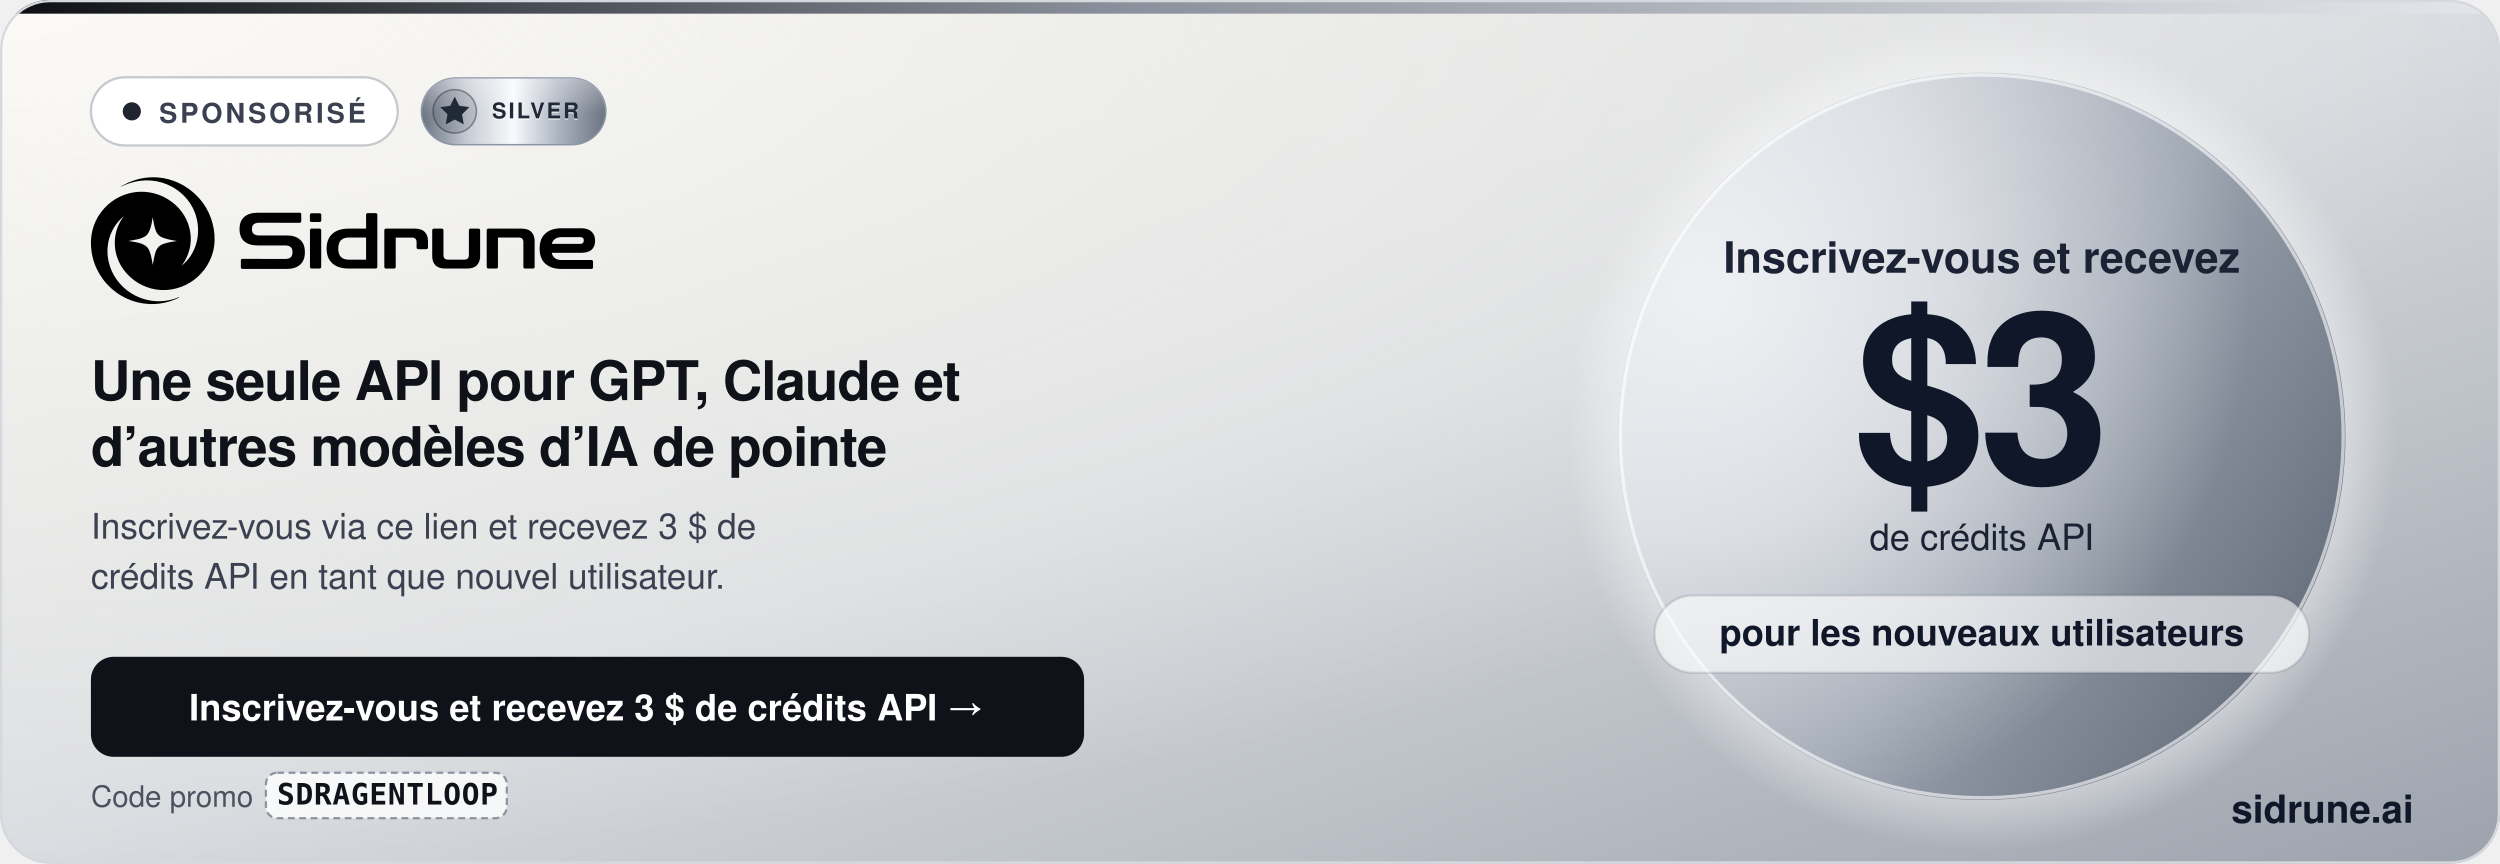
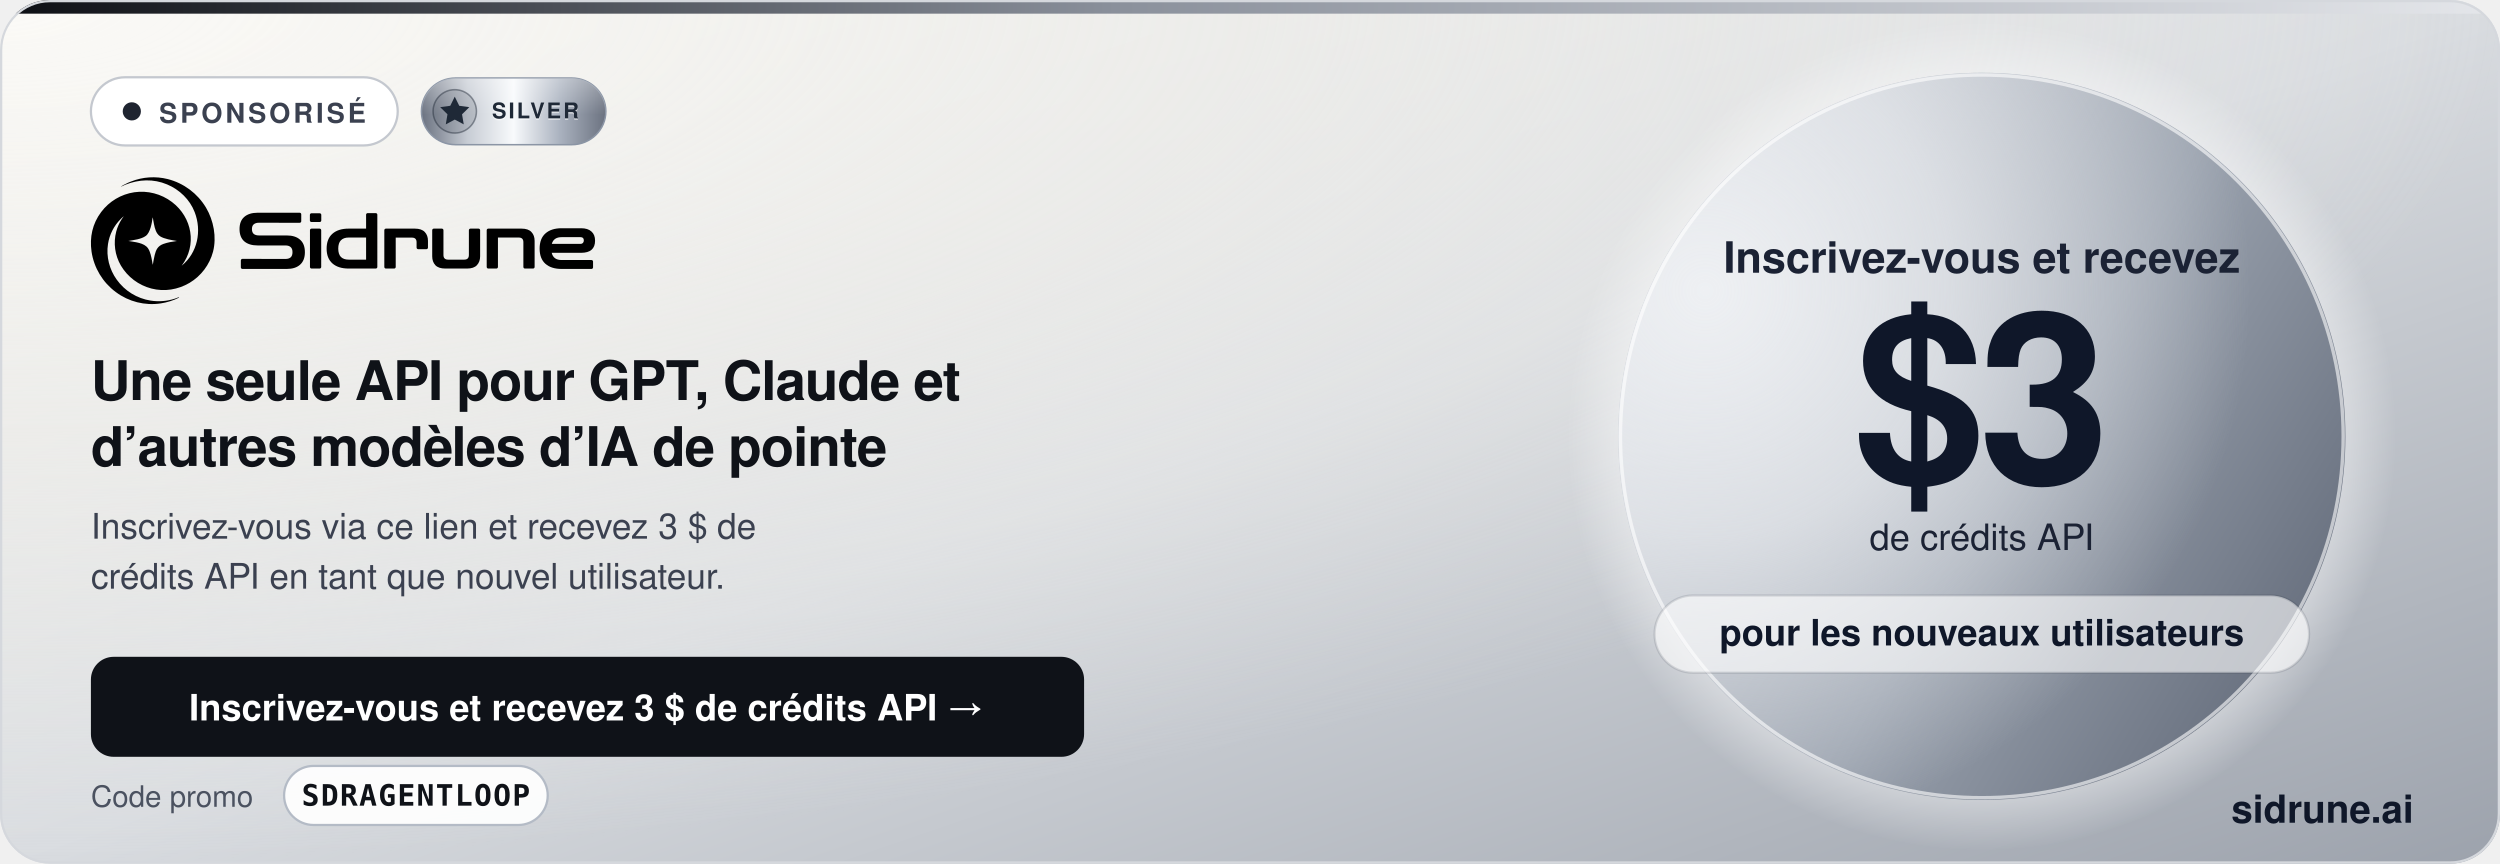
<svg xmlns="http://www.w3.org/2000/svg" width="1100" height="380" viewBox="0 0 1100 380" role="img" aria-label="Sidrune AI (Silver Sponsor): Une seule API pour GPT, Claude et d’autres modèles d’IA de pointe. Inscrivez-vous et recevez 3 $ de crédits API.">
  <defs>
    <linearGradient id="bg" x1="0" y1="0" x2="1" y2="1">
      <stop offset="0" stop-color="#f4f3ef" />
      <stop offset=".5" stop-color="#d9dce0" />
      <stop offset="1" stop-color="#9ca2ac" />
    </linearGradient>
    <radialGradient id="hl" cx="0" cy="0" r="1" gradientUnits="objectBoundingBox">
      <stop offset="0" stop-color="#fbfaf7" />
      <stop offset=".5" stop-color="#f1f0ec" stop-opacity=".6" />
      <stop offset="1" stop-color="#f1f0ec" stop-opacity="0" />
    </radialGradient>
    <linearGradient id="stripe" x1="0" y1="0" x2="1" y2="0">
      <stop offset="0" stop-color="#0b0d12" />
      <stop offset=".45" stop-color="#8b919c" />
      <stop offset="1" stop-color="#e5e7eb" />
    </linearGradient>
    <radialGradient id="orbHl" cx=".12" cy=".3" r=".75">
      <stop offset="0" stop-color="#eef0f3" />
      <stop offset=".45" stop-color="#eef0f3" stop-opacity=".7" />
      <stop offset="1" stop-color="#eef0f3" stop-opacity="0" />
    </radialGradient>
    <linearGradient id="orb" x1="0" y1=".2" x2="1" y2=".8">
      <stop offset="0" stop-color="#c9cdd4" />
      <stop offset=".55" stop-color="#9aa2ae" />
      <stop offset="1" stop-color="#626a79" />
    </linearGradient>
    <radialGradient id="orbGlow" cx=".5" cy=".5" r=".5">
      <stop offset=".88" stop-color="#ffffff" stop-opacity=".35" />
      <stop offset="1" stop-color="#ffffff" stop-opacity="0" />
    </radialGradient>
    <clipPath id="card">
      <rect width="1100" height="380" rx="22" />
    </clipPath>
  </defs>
  <g clip-path="url(#card)">
    <rect width="1100" height="380" fill="url(#bg)" />
    <rect width="1100" height="380" fill="url(#hl)" />
    <rect width="1100" height="6" fill="url(#stripe)" />
    <rect x=".5" y=".5" width="1099" height="379" rx="21.5" fill="none" stroke="#d5d8dd" />
  </g>
  <rect x="40" y="34" width="135" height="30" rx="15" fill="#ffffff" stroke="#c4c8cf" />
  <circle cx="58" cy="49" r="4" fill="#1f2430" />
  <text x="70" y="54" font-family="-apple-system, BlinkMacSystemFont, 'Segoe UI', Helvetica, Arial, sans-serif" font-size="12" font-weight="700" letter-spacing="1.3" fill="#3b4150">SPONSORISÉ</text>
  <svg x="185" y="34" width="82" height="30" viewBox="0 0 120 44">
    <defs>
      <linearGradient id="bm" x1="0" y1="0" x2="1" y2="0">
        <stop offset="0.00" stop-color="#6b7280" />
        <stop offset="0.25" stop-color="#c7ccd4" />
        <stop offset="0.50" stop-color="#f8fafc" />
        <stop offset="0.75" stop-color="#aab2bf" />
        <stop offset="1.00" stop-color="#6b7280" />
      </linearGradient>
      <linearGradient id="bs" x1="0" y1="0" x2="0" y2="1">
        <stop offset="0" stop-color="#fff" stop-opacity=".32" />
        <stop offset=".55" stop-color="#fff" stop-opacity="0" />
      </linearGradient>
    </defs>
    <rect x=".5" y=".5" width="119" height="43" rx="22" fill="url(#bm)" stroke="#8b95a5" />
    <rect x=".5" y=".5" width="119" height="43" rx="22" fill="url(#bs)" />
    <circle cx="22" cy="22" r="14" fill="#1f2937" fill-opacity=".14" stroke="#1f2937" stroke-opacity=".45" />
    <path d="M22 12.5l2.9 5.9 6.5.9-4.7 4.6 1.1 6.5L22 27.3l-5.8 3.1 1.1-6.5-4.7-4.6 6.5-.9z" fill="#1f2937" />
    <text x="46" y="27.5" text-anchor="start" font-family="-apple-system, BlinkMacSystemFont, 'Segoe UI', Helvetica, Arial, sans-serif" font-size="14" font-weight="800" letter-spacing="1.4" fill="#ffffff" fill-opacity=".55">SILVER</text>
    <text x="46" y="26.5" text-anchor="start" font-family="-apple-system, BlinkMacSystemFont, 'Segoe UI', Helvetica, Arial, sans-serif" font-size="14" font-weight="800" letter-spacing="1.4" fill="#1f2937">SILVER</text>
  </svg>
  <svg x="40" y="78" width="222" height="56" viewBox="0 0 555 140" fill="none">
    <path d="M166.677 100.837C165.714 100.837 164.933 100.056 164.933 99.093V91.495C164.933 90.531 165.716 89.75 166.68 89.752L213.976 89.834C216.478 89.834 218.383 89.265 219.691 88.128C221.055 86.934 221.738 85.029 221.738 82.413C221.738 79.798 221.055 77.921 219.691 76.784C218.383 75.59 216.478 74.993 213.976 74.993H183.442C177.13 74.993 172.212 73.486 168.686 70.473C165.218 67.402 163.483 62.91 163.483 56.997C163.483 51.083 165.218 46.619 168.686 43.606C172.212 40.535 177.13 39 183.442 39H229.632C230.595 39 231.376 39.781 231.376 40.744V48.341C231.376 49.305 230.593 50.087 229.629 50.085L184.892 50.003C182.447 50.003 180.542 50.571 179.177 51.709C177.812 52.789 177.13 54.551 177.13 56.997C177.13 59.442 177.812 61.233 179.177 62.37C180.542 63.45 182.447 63.99 184.892 63.99H215.426C221.738 63.99 226.628 65.554 230.096 68.682C233.622 71.752 235.384 76.329 235.384 82.413C235.384 88.441 233.622 93.018 230.096 96.145C226.628 99.273 221.738 100.837 215.426 100.837H166.677Z" fill="black" />
    <path d="M242.699 100.41C241.736 100.41 240.956 99.629 240.956 98.666V58.228C240.956 57.266 241.736 56.485 242.699 56.485H251.579C252.542 56.485 253.323 57.266 253.323 58.228V98.666C253.323 99.629 252.542 100.41 251.579 100.41H242.699ZM242.614 49.235C241.651 49.235 240.87 48.454 240.87 47.491V41.341C240.87 40.378 241.651 39.597 242.614 39.597H251.665C252.628 39.597 253.408 40.378 253.408 41.341V47.491C253.408 48.454 252.628 49.235 251.665 49.235H242.614Z" fill="black" />
    <path d="M315.064 98.666C315.064 99.629 314.284 100.41 313.321 100.41H302.697V41.17C302.697 40.207 303.478 39.426 304.441 39.426H313.321C314.284 39.426 315.064 40.207 315.064 41.17V98.666ZM312.932 100.41H283.506C275.887 100.41 269.945 98.534 265.68 94.781C261.416 91.028 259.283 85.598 259.283 78.49C259.283 71.326 261.416 65.867 265.68 62.114C269.945 58.361 275.887 56.485 283.506 56.485H312.079V66.293H283.506C279.81 66.293 276.967 67.317 274.977 69.364C273.044 71.354 272.077 74.396 272.077 78.49C272.077 82.527 273.044 85.569 274.977 87.616C276.967 89.606 279.81 90.602 283.506 90.602H312.932V100.41Z" fill="black" />
    <path d="M324.496 100.41C323.533 100.41 322.753 99.629 322.753 98.666V58.228C322.753 57.266 323.533 56.485 324.496 56.485H356.358C361.304 56.485 364.944 57.736 367.275 60.238C369.606 62.683 370.772 65.924 370.772 69.961V77.344C370.772 78.306 369.991 79.087 369.028 79.087H359.978C359.015 79.087 358.234 78.306 358.234 77.344V71.496C358.234 68.085 356.528 66.379 353.116 66.379H335.29V98.666C335.29 99.629 334.51 100.41 333.547 100.41H324.496Z" fill="black" />
    <path d="M389.841 100.41C384.837 100.41 381.17 99.159 378.839 96.657C376.564 94.155 375.427 90.914 375.427 86.934V58.228C375.427 57.266 376.208 56.485 377.171 56.485H386.051C387.014 56.485 387.794 57.266 387.794 58.228V85.484C387.794 88.896 389.5 90.602 392.912 90.602H410.652C414.064 90.602 415.77 88.896 415.77 85.484V58.228C415.77 57.266 416.551 56.485 417.514 56.485H426.394C427.357 56.485 428.137 57.266 428.137 58.228V86.934C428.137 90.914 426.972 94.155 424.64 96.657C422.366 99.159 418.727 100.41 413.723 100.41H389.841Z" fill="black" />
    <path d="M437.111 100.41C436.148 100.41 435.368 99.629 435.368 98.666V58.228C435.368 57.266 436.148 56.485 437.111 56.485H473.664C478.668 56.485 482.307 57.736 484.581 60.238C486.913 62.683 488.078 65.924 488.078 69.961V98.666C488.078 99.629 487.298 100.41 486.335 100.41H477.455C476.492 100.41 475.711 99.629 475.711 98.666V71.411C475.711 67.999 474.005 66.293 470.593 66.293H447.735V98.666C447.735 99.629 446.954 100.41 445.991 100.41H437.111Z" fill="black" />
    <path d="M517.816 100.837C510.196 100.837 504.254 98.96 499.99 95.207C495.725 91.398 493.593 85.825 493.593 78.49C493.593 71.098 495.725 65.526 499.99 61.773C504.254 57.963 510.196 56.058 517.816 56.058H539.139C544.142 56.058 547.952 57.252 550.568 59.641C553.24 61.972 554.576 65.327 554.576 69.705C554.576 78.632 549.431 83.096 539.139 83.096H506.898C508.092 88.384 511.732 91.028 517.816 91.028H550.615C551.578 91.028 552.359 91.809 552.359 92.772V99.093C552.359 100.056 551.578 100.837 550.615 100.837H517.816ZM517.816 65.867C511.959 65.867 508.348 68.34 506.984 73.287H538.542C539.679 73.287 540.56 72.946 541.186 72.264C541.868 71.582 542.209 70.643 542.209 69.449C542.209 67.061 540.987 65.867 538.542 65.867H517.816Z" fill="black" />
    <path d="M44.235 4.62C57.028 -0.439 71.083 -1.37 84.431 1.959C102.102 6.455 117.272 17.769 126.62 33.424C134.978 47.528 138.457 65.863 134.342 81.855C130.526 96.213 121.258 108.516 108.509 116.146C95.806 123.62 80.882 126.1 66.54 122.379C52.503 118.74 40.467 109.71 33.048 97.25C26.378 85.884 24.518 72.327 27.88 59.584C29.178 54.732 31.242 50.118 33.993 45.916C34.731 44.782 35.467 43.866 36.214 42.792C35.207 43.522 33.599 45.121 32.666 46.041C25.255 53.469 20.397 63.061 18.795 73.431C16.612 87.065 20.342 101.499 28.415 112.644C37.254 124.995 50.679 133.285 65.682 135.653C74.662 137.077 83.854 136.328 92.486 133.47C93.365 133.172 95.763 132.362 96.456 131.989C96.933 132.112 96.806 132.004 97.019 132.348C91.26 135.385 83.354 137.791 76.921 138.736C59.442 141.385 41.63 136.914 27.473 126.325C12.951 115.619 3.306 99.556 0.684 81.705C-1.565 66.004 1.674 51.04 11.267 38.264C20.077 26.48 33.185 18.653 47.737 16.483C62.406 14.368 77.311 18.219 89.12 27.175C111.458 44.057 116.927 74.736 99.793 97.321C117.364 83.149 122.142 59.018 114.144 38.348C108.756 24.424 97.499 13.624 83.816 7.87C68.723 1.524 52.871 2.234 37.835 8.202C36.673 8.834 34.601 9.749 33.371 10.282L33.203 10.144C34.126 9.347 36.995 7.82 37.875 7.471C39.544 6.475 42.38 5.353 44.235 4.62ZM67.894 44.065C67.176 49.953 65.386 60.824 60.353 64.501C55.298 68.195 47.264 68.949 41.227 70.067C48.218 71.333 58.62 71.916 62.842 78.202C65.392 81.998 66.472 87.689 67.296 92.138C67.441 92.918 67.81 95.783 68.014 96.31C68.294 95.761 68.704 92.575 68.847 91.769C69.222 89.679 69.659 87.602 70.16 85.539C71.579 79.728 73.544 75.638 79.586 73.379C83.966 71.742 89.967 70.69 94.641 70.088C89.253 69.155 80.571 67.888 76.079 64.905C74.935 64.147 73.944 63.179 73.157 62.054C70.309 58.051 69.553 52.355 68.647 47.644C68.542 47.099 68.192 44.35 67.894 44.065ZM33.197 10.339C33.114 10.359 33.17 10.352 33.028 10.311C33.061 10.274 33.101 10.236 33.147 10.194L33.197 10.339ZM33.203 10.144C33.183 10.161 33.165 10.178 33.147 10.194L33.134 10.157L33.171 10.118L33.203 10.144Z" fill="black" />
  </svg>
  <text x="40" y="176" font-family="-apple-system, BlinkMacSystemFont, 'Segoe UI', Helvetica, Arial, sans-serif" font-size="24" font-weight="800" letter-spacing="-0.4" fill="#0f1218">Une seule API pour GPT, Claude et</text>
  <text x="40" y="205" font-family="-apple-system, BlinkMacSystemFont, 'Segoe UI', Helvetica, Arial, sans-serif" font-size="24" font-weight="800" letter-spacing="-0.4" fill="#0f1218">d’autres modèles d’IA de pointe</text>
  <text x="40" y="237" font-family="-apple-system, BlinkMacSystemFont, 'Segoe UI', Helvetica, Arial, sans-serif" font-size="15.5" fill="#3b4150">Inscrivez-vous via ce lien et recevez 3 $ de</text>
  <text x="40" y="259" font-family="-apple-system, BlinkMacSystemFont, 'Segoe UI', Helvetica, Arial, sans-serif" font-size="15.5" fill="#3b4150">crédits API en tant que nouvel utilisateur.</text>
  <rect x="40" y="289" width="437" height="44" rx="10" fill="#0f1218" />
  <text x="258" y="317" text-anchor="middle" font-family="-apple-system, BlinkMacSystemFont, 'Segoe UI', Helvetica, Arial, sans-serif" font-size="16" font-weight="800" fill="#ffffff">Inscrivez-vous et recevez 3 $ de crédits API →</text>
  <text x="40" y="355" font-family="-apple-system, BlinkMacSystemFont, 'Segoe UI', Helvetica, Arial, sans-serif" font-size="13" fill="#4b5260">Code promo</text>
-   <rect x="117" y="340" width="106" height="20" rx="5" fill="#ffffff" fill-opacity=".8" stroke="#8d95a1" stroke-width="1" stroke-dasharray="3 2" />
-   <text x="170.5" y="354" text-anchor="middle" font-family="'SF Mono', ui-monospace, Menlo, Consolas, monospace" font-size="13" font-weight="800" letter-spacing=".3" fill="#0f1218">SDRAGENTLOOP</text>
+   <rect x="125" y="337" width="116" height="26" rx="13" fill="#ffffff" fill-opacity=".92" stroke="#b4bbc6" stroke-width="1" />
+   <text x="183" y="354.5" text-anchor="middle" font-family="'SF Mono', ui-monospace, Menlo, Consolas, monospace" font-size="13" font-weight="800" letter-spacing=".6" fill="#0f1218">SDRAGENTLOOP</text>
  <circle cx="872" cy="192" r="182" fill="url(#orbGlow)" />
  <circle cx="872" cy="192" r="160" fill="url(#orb)" />
  <circle cx="872" cy="192" r="160" fill="url(#orbHl)" />
  <circle cx="872" cy="192" r="159" fill="none" stroke="#ffffff" stroke-opacity=".6" stroke-width="1.5" />
  <text x="872" y="120" text-anchor="middle" font-family="-apple-system, BlinkMacSystemFont, 'Segoe UI', Helvetica, Arial, sans-serif" font-size="19.0" font-weight="600" fill="#1b2234">Inscrivez-vous et recevez</text>
  <text x="872" y="212" text-anchor="middle" font-family="-apple-system, BlinkMacSystemFont, 'Segoe UI', Helvetica, Arial, sans-serif" font-size="104" font-weight="800" letter-spacing="-3" fill="#0f1729">$3</text>
  <text x="872" y="242" text-anchor="middle" font-family="-apple-system, BlinkMacSystemFont, 'Segoe UI', Helvetica, Arial, sans-serif" font-size="16" fill="#1b2234">de crédits API</text>
  <rect x="728" y="262" width="288" height="34" rx="17" fill="#ffffff" fill-opacity=".6" stroke="#0f1729" stroke-opacity=".12" />
  <text x="872" y="284" text-anchor="middle" font-family="-apple-system, BlinkMacSystemFont, 'Segoe UI', Helvetica, Arial, sans-serif" font-size="16" font-weight="700" fill="#0f1729">pour les nouveaux utilisateurs</text>
  <text x="1062" y="362" text-anchor="end" font-family="-apple-system, BlinkMacSystemFont, 'Segoe UI', Helvetica, Arial, sans-serif" font-size="17" font-weight="800" fill="#0f1729">sidrune.ai</text>
</svg>
